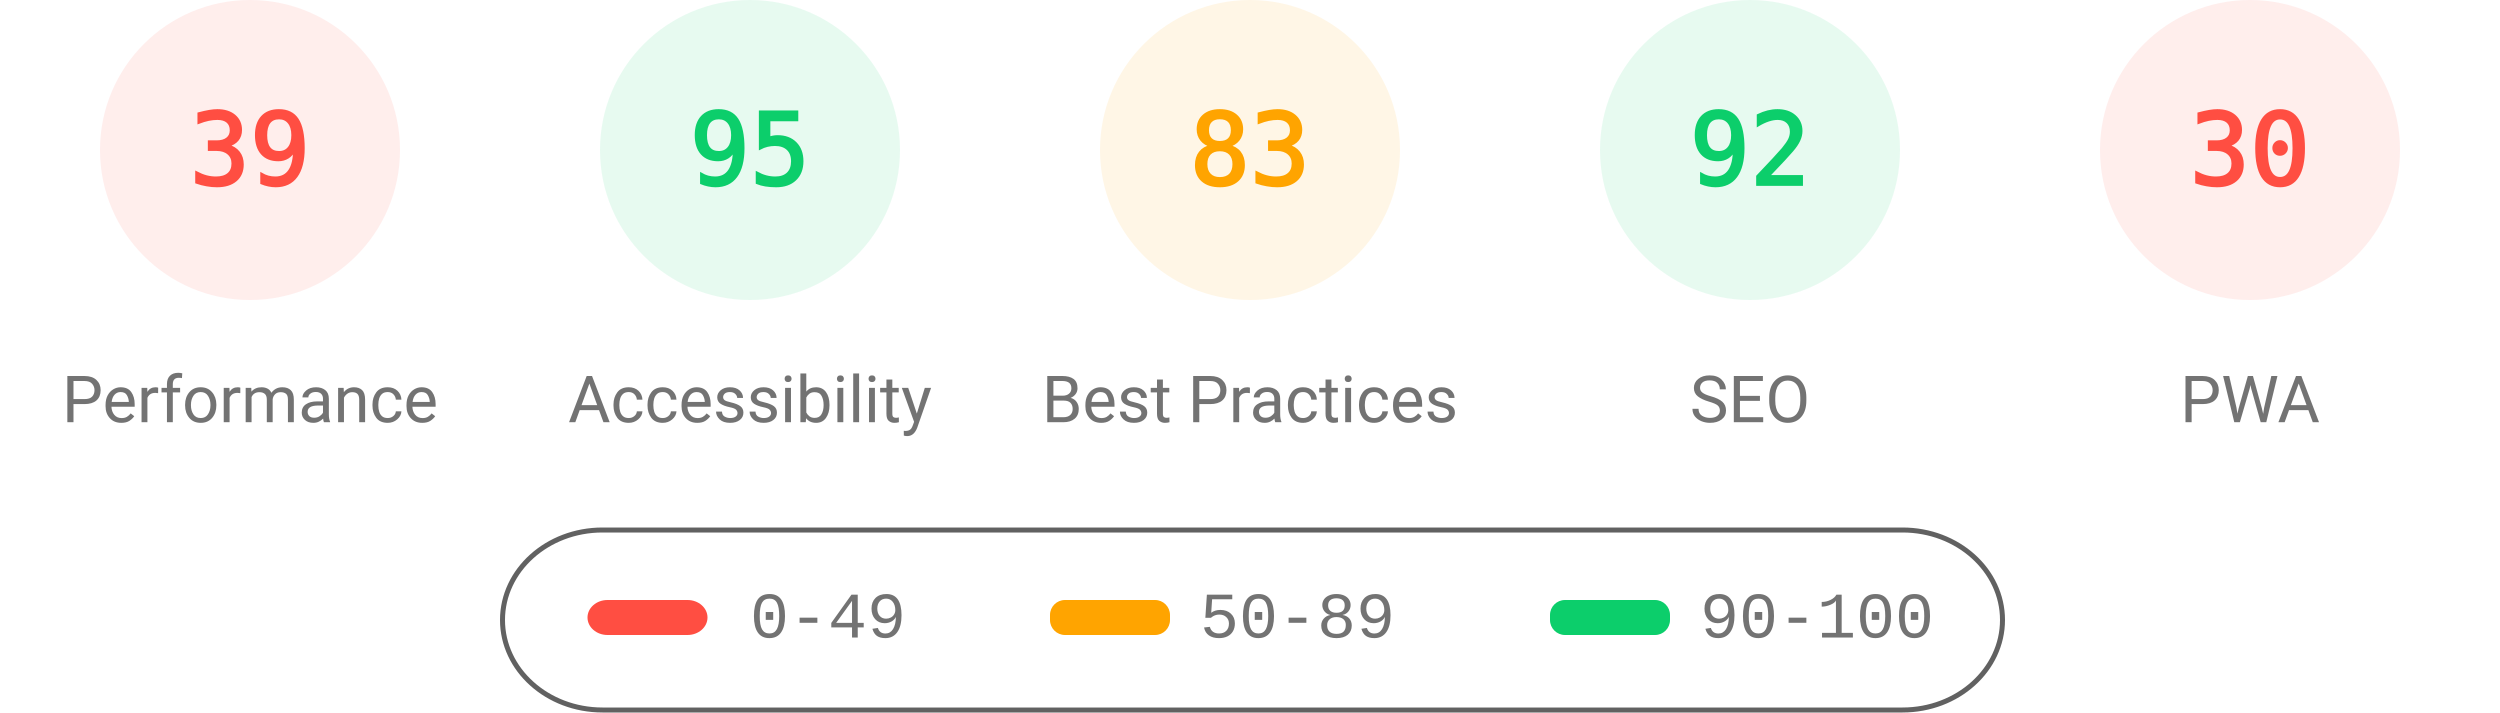
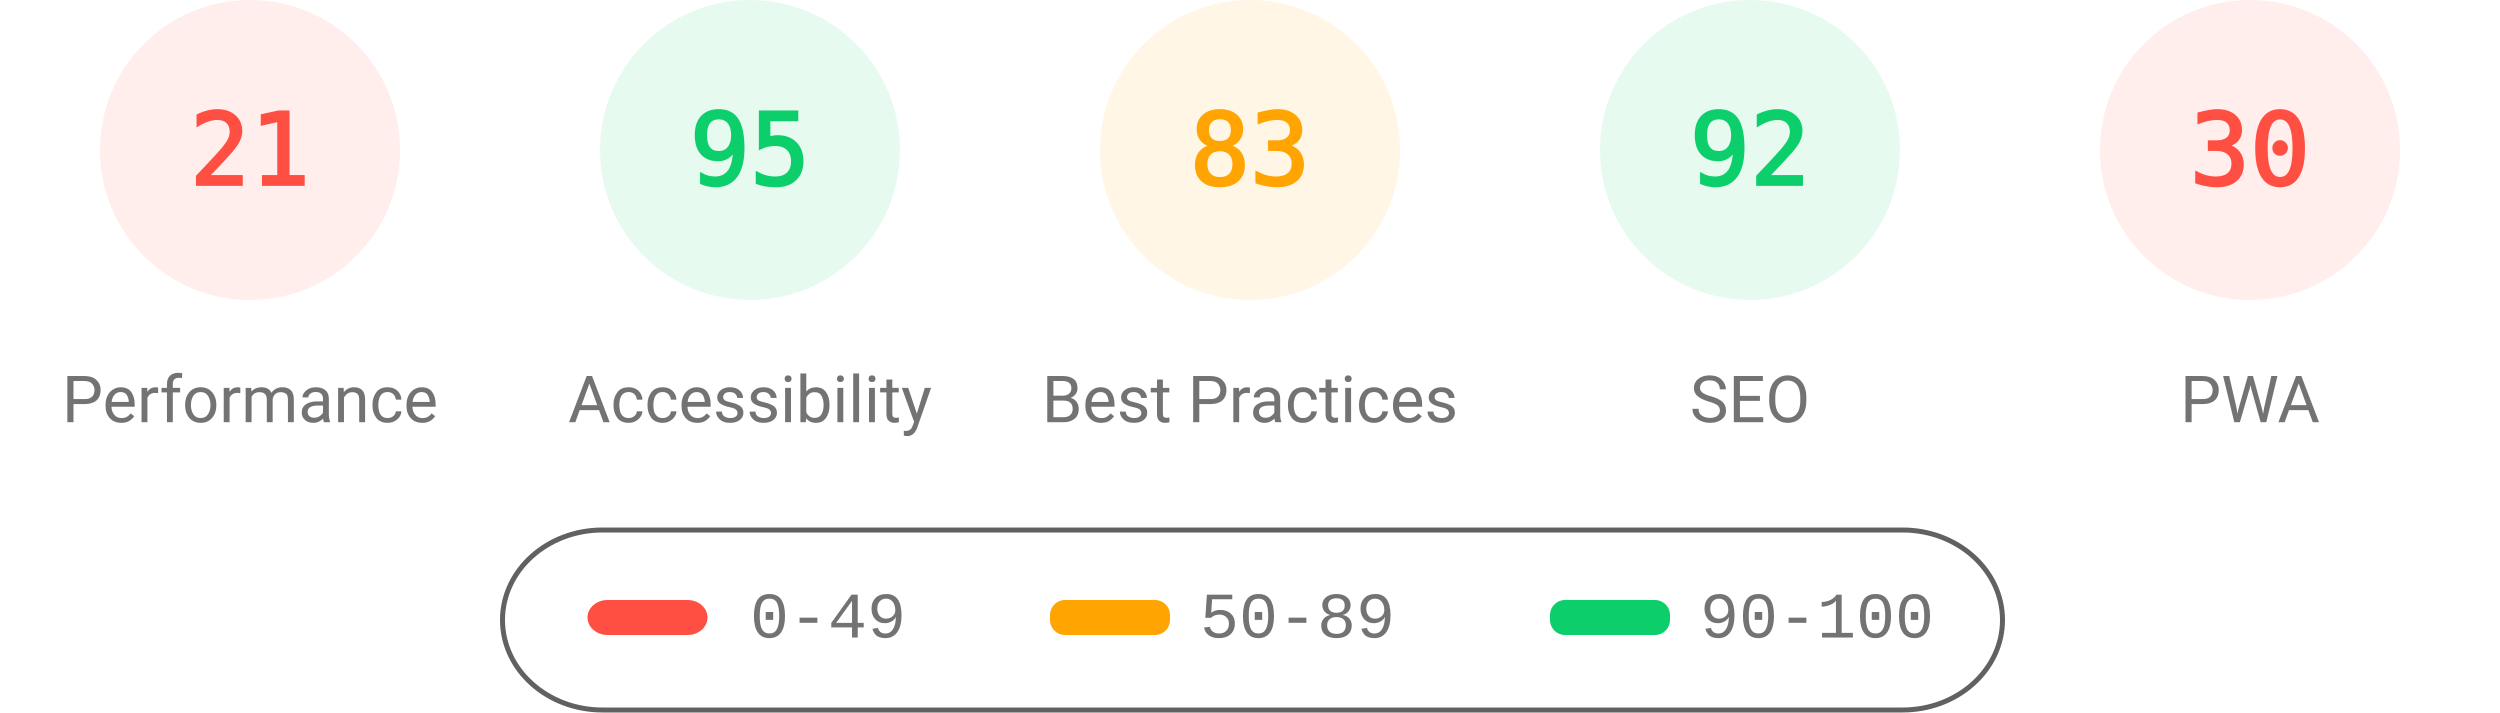
<svg xmlns="http://www.w3.org/2000/svg" fill="none" width="1000" height="285">
  <style>.gauge-base{opacity:.1}.gauge-arc{fill:none;animation-delay:250ms;stroke-linecap:round;transform:rotate(-90deg);transform-origin:100px 60px;animation:load-gauge 1s ease forwards}.guage-text{font-size:40px;font-family:monospace;text-align:center}.guage-red{color:#ff4e42;fill:#ff4e42;stroke:#ff4e42}.guage-orange{color:#ffa400;fill:#ffa400;stroke:#ffa400}.guage-green{color:#0cce6b;fill:#0cce6b;stroke:#0cce6b}.guage-undefined{color:#5c5c5c;fill:#5c5c5c;stroke:#5c5c5c}.guage-title{color:#737373;fill:#737373;stroke:none;font-size:26px;line-height:26px;font-family:Roboto,Halvetica,Arial,sans-serif}@keyframes load-gauge{from{stroke-dasharray:0 352.858}}</style>
  <svg class="guage-div guage-perf guage-red" viewBox="0 0 200 200" width="200" height="200">
    <circle class="gauge-base" r="56" cx="100" cy="60" stroke-width="8" />
-     <circle class="gauge-arc guage-arc-1" r="56" cx="100" cy="60" stroke-width="8" style="stroke-dasharray:137.225,351.858" />
-     <text class="guage-text" x="100" y="60" alignment-baseline="central" dominant-baseline="central" text-anchor="middle">39</text>
+     <circle class="gauge-arc guage-arc-1" r="56" cx="100" cy="60" stroke-width="8" style="stroke-dasharray:73.89,351.858" />
+     <text class="guage-text" x="100" y="60" alignment-baseline="central" dominant-baseline="central" text-anchor="middle">21</text>
    <text class="guage-title" x="100" y="160" alignment-baseline="central" dominant-baseline="central" text-anchor="middle">Performance</text>
  </svg>
  <svg class="guage-div guage-acc guage-green" viewBox="0 0 200 200" width="200" height="200" x="200">
    <circle class="gauge-base" r="56" cx="100" cy="60" stroke-width="8" />
    <circle class="gauge-arc guage-arc-2" r="56" cx="100" cy="60" stroke-width="8" style="stroke-dasharray:334.265,351.858" />
    <text class="guage-text" x="100" y="60" alignment-baseline="central" dominant-baseline="central" text-anchor="middle">95</text>
    <text class="guage-title" x="100" y="160" alignment-baseline="central" dominant-baseline="central" text-anchor="middle">Accessibility</text>
  </svg>
  <svg class="guage-div guage-best guage-orange" viewBox="0 0 200 200" width="200" height="200" x="400">
    <circle class="gauge-base" r="56" cx="100" cy="60" stroke-width="8" />
    <circle class="gauge-arc guage-arc-3" r="56" cx="100" cy="60" stroke-width="8" style="stroke-dasharray:292.042,351.858" />
    <text class="guage-text" x="100" y="60" alignment-baseline="central" dominant-baseline="central" text-anchor="middle">83</text>
    <text class="guage-title" x="100" y="160" alignment-baseline="central" dominant-baseline="central" text-anchor="middle">Best Practices</text>
  </svg>
  <svg class="guage-div guage-seo guage-green" viewBox="0 0 200 200" width="200" height="200" x="600">
    <circle class="gauge-base" r="56" cx="100" cy="60" stroke-width="8" />
    <circle class="gauge-arc guage-arc-4" r="56" cx="100" cy="60" stroke-width="8" style="stroke-dasharray:323.709,351.858" />
    <text class="guage-text" x="100" y="60" alignment-baseline="central" dominant-baseline="central" text-anchor="middle">92</text>
    <text class="guage-title" x="100" y="160" alignment-baseline="central" dominant-baseline="central" text-anchor="middle">SEO</text>
  </svg>
  <svg class="guage-div guage-pwa guage-red" viewBox="0 0 200 200" width="200" height="200" x="800">
    <circle class="gauge-base" r="56" cx="100" cy="60" stroke-width="8" />
    <circle class="gauge-arc guage-arc-4" r="56" cx="100" cy="60" stroke-width="8" style="stroke-dasharray:105.557,351.858" />
    <text class="guage-text" x="100" y="60" alignment-baseline="central" dominant-baseline="central" text-anchor="middle">30</text>
    <text class="guage-title" x="100" y="160" alignment-baseline="central" dominant-baseline="central" text-anchor="middle">PWA</text>
  </svg>
  <svg width="604" height="76" x="200" y="210">
    <path fill="none" id="canvas_background" d="M-1-1h604v80H-1z" />
    <rect fill-opacity="0" stroke="#616161" stroke-width="2" rx="40" id="svg_2" height="72" width="600" y="2" x="1" fill="#000" />
    <rect stroke="#000" rx="8" id="svg_3" height="14" width="48" y="30" x="35" stroke-opacity="null" stroke-width="0" fill="#ff4e42" />
    <rect stroke="#000" rx="6" id="svg_4" height="14" width="48" y="30" x="220" stroke-opacity="null" stroke-width="0" fill="#ffa400" />
    <rect stroke="#000" rx="6" id="svg_5" height="14" width="48" y="30" x="420" stroke-opacity="null" stroke-width="0" fill="#0cce6b" />
    <text xml:space="preserve" text-anchor="start" font-family="'Courier New', Courier, monospace" font-size="26" id="svg_6" y="45" x="100" stroke-opacity="null" stroke-width="0" stroke="#000" fill="#737373">0-49</text>
    <text xml:space="preserve" text-anchor="start" font-family="'Courier New', Courier, monospace" font-size="26" id="svg_7" y="45" x="280" stroke-opacity="null" stroke-width="0" stroke="#000" fill="#737373">50-89</text>
    <text xml:space="preserve" text-anchor="start" font-family="'Courier New', Courier, monospace" font-size="26" id="svg_8" y="45" x="480" stroke-opacity="null" stroke-width="0" stroke="#000" fill="#737373">90-100</text>
  </svg>
</svg>
